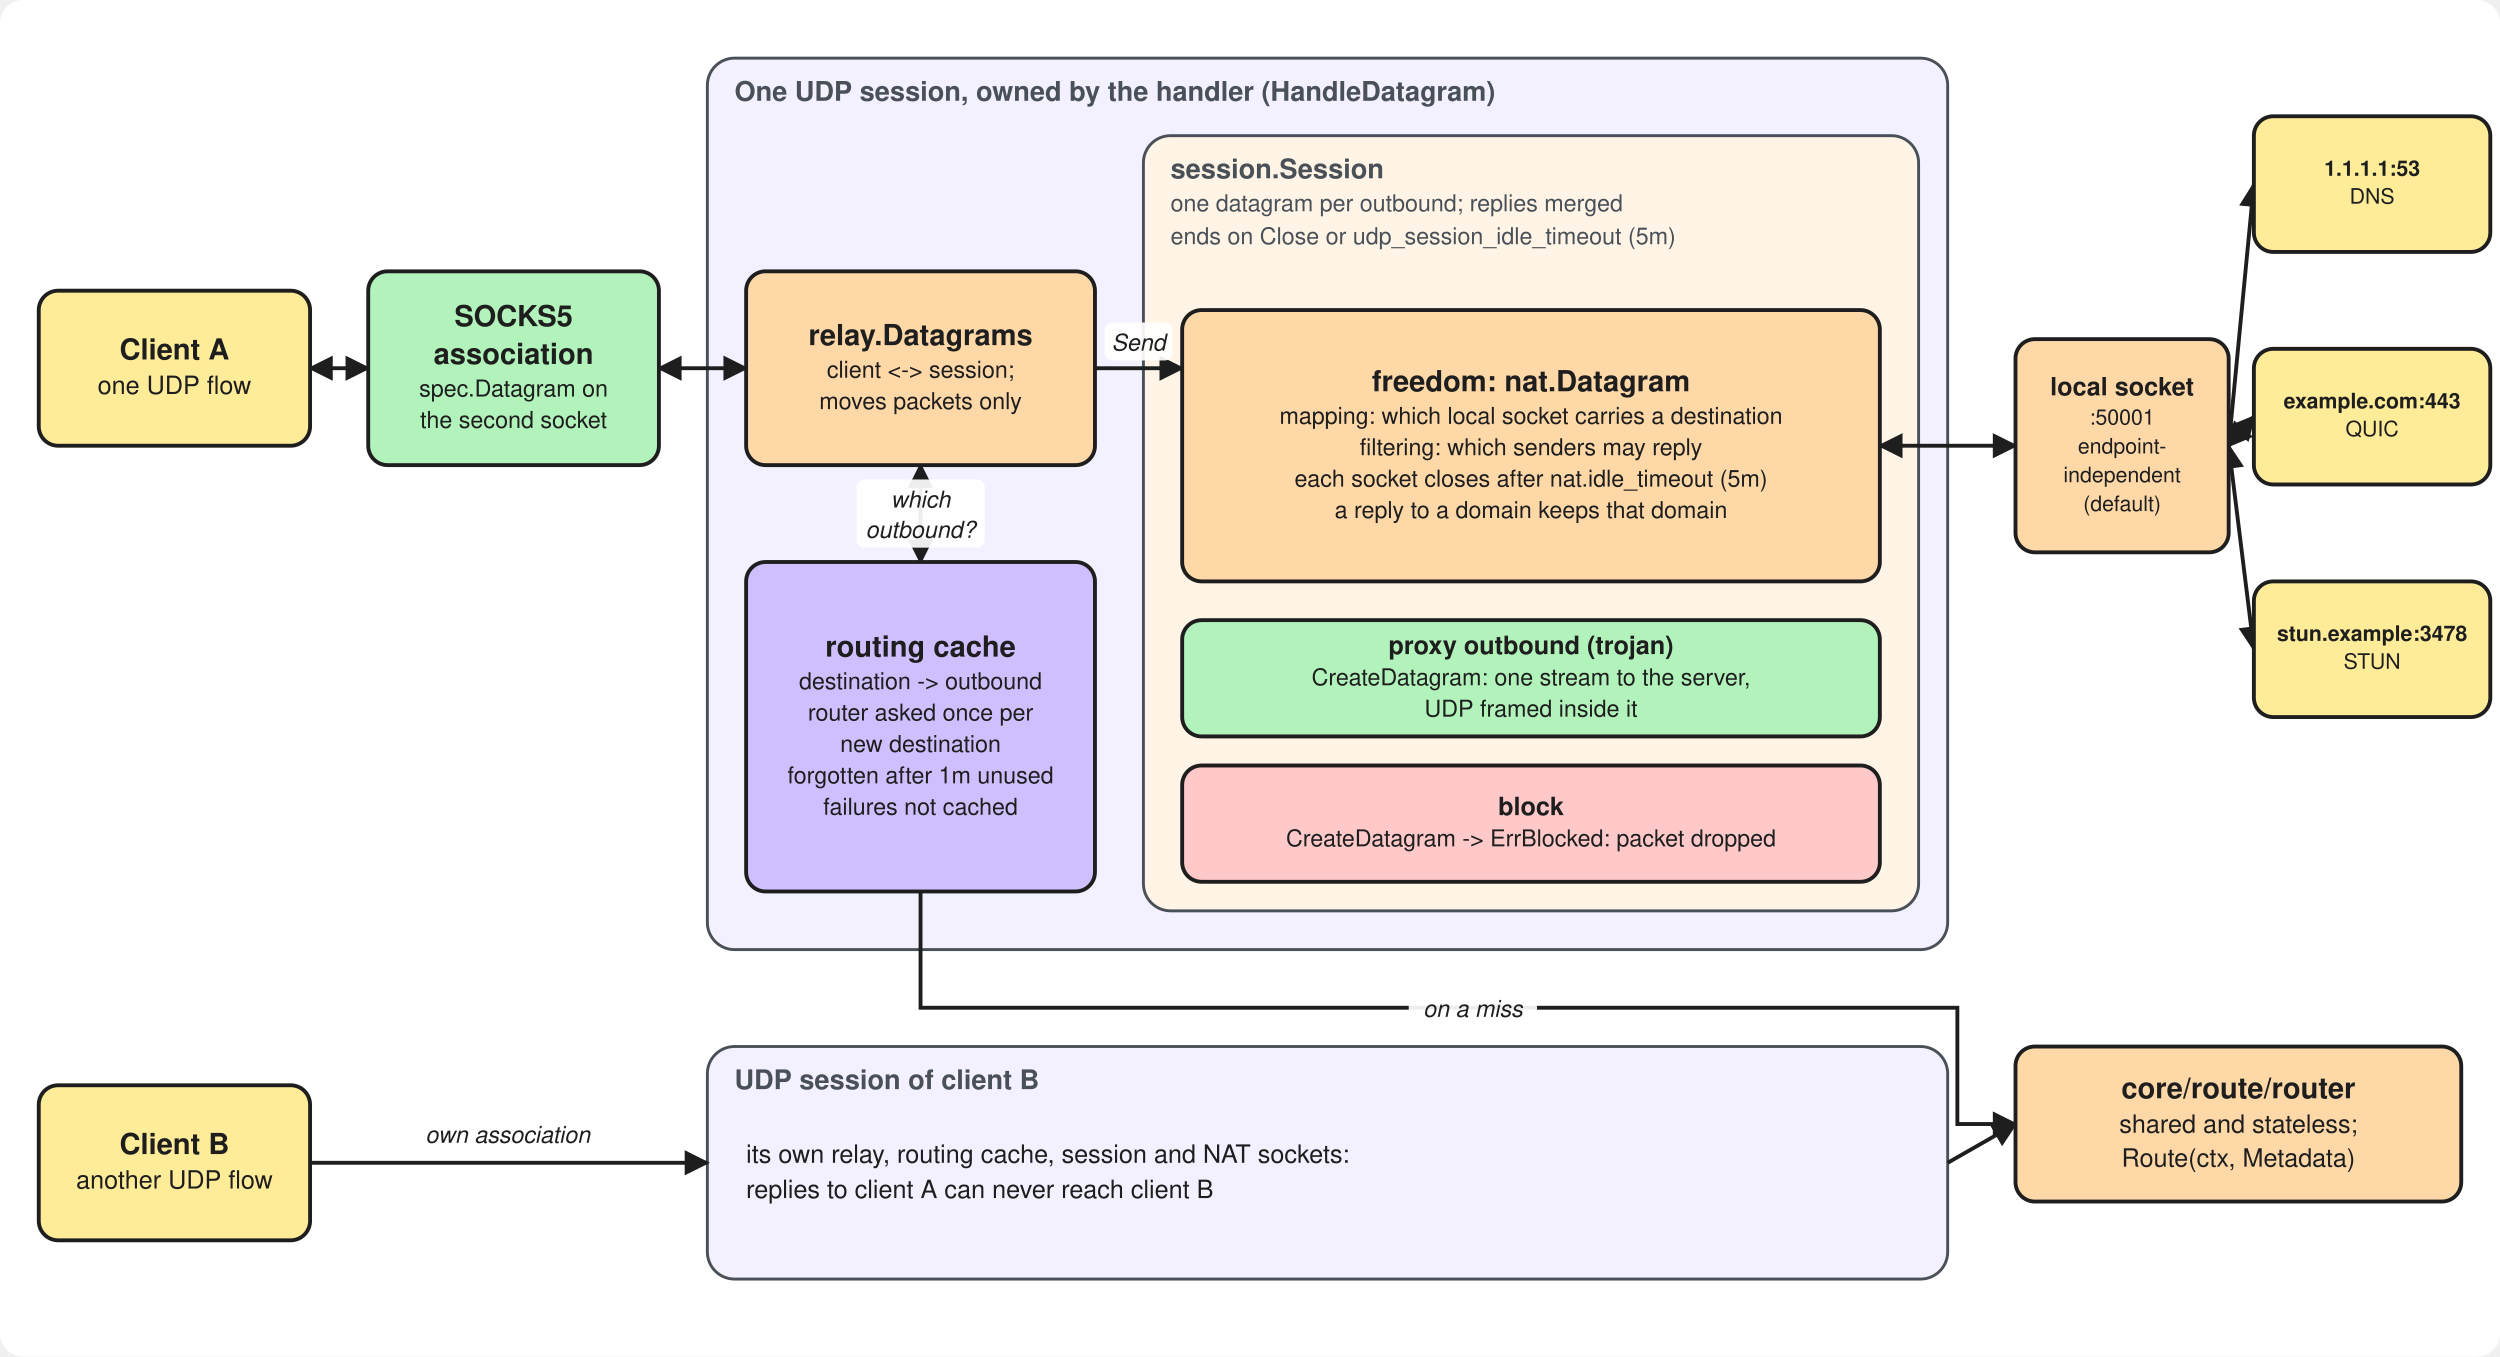
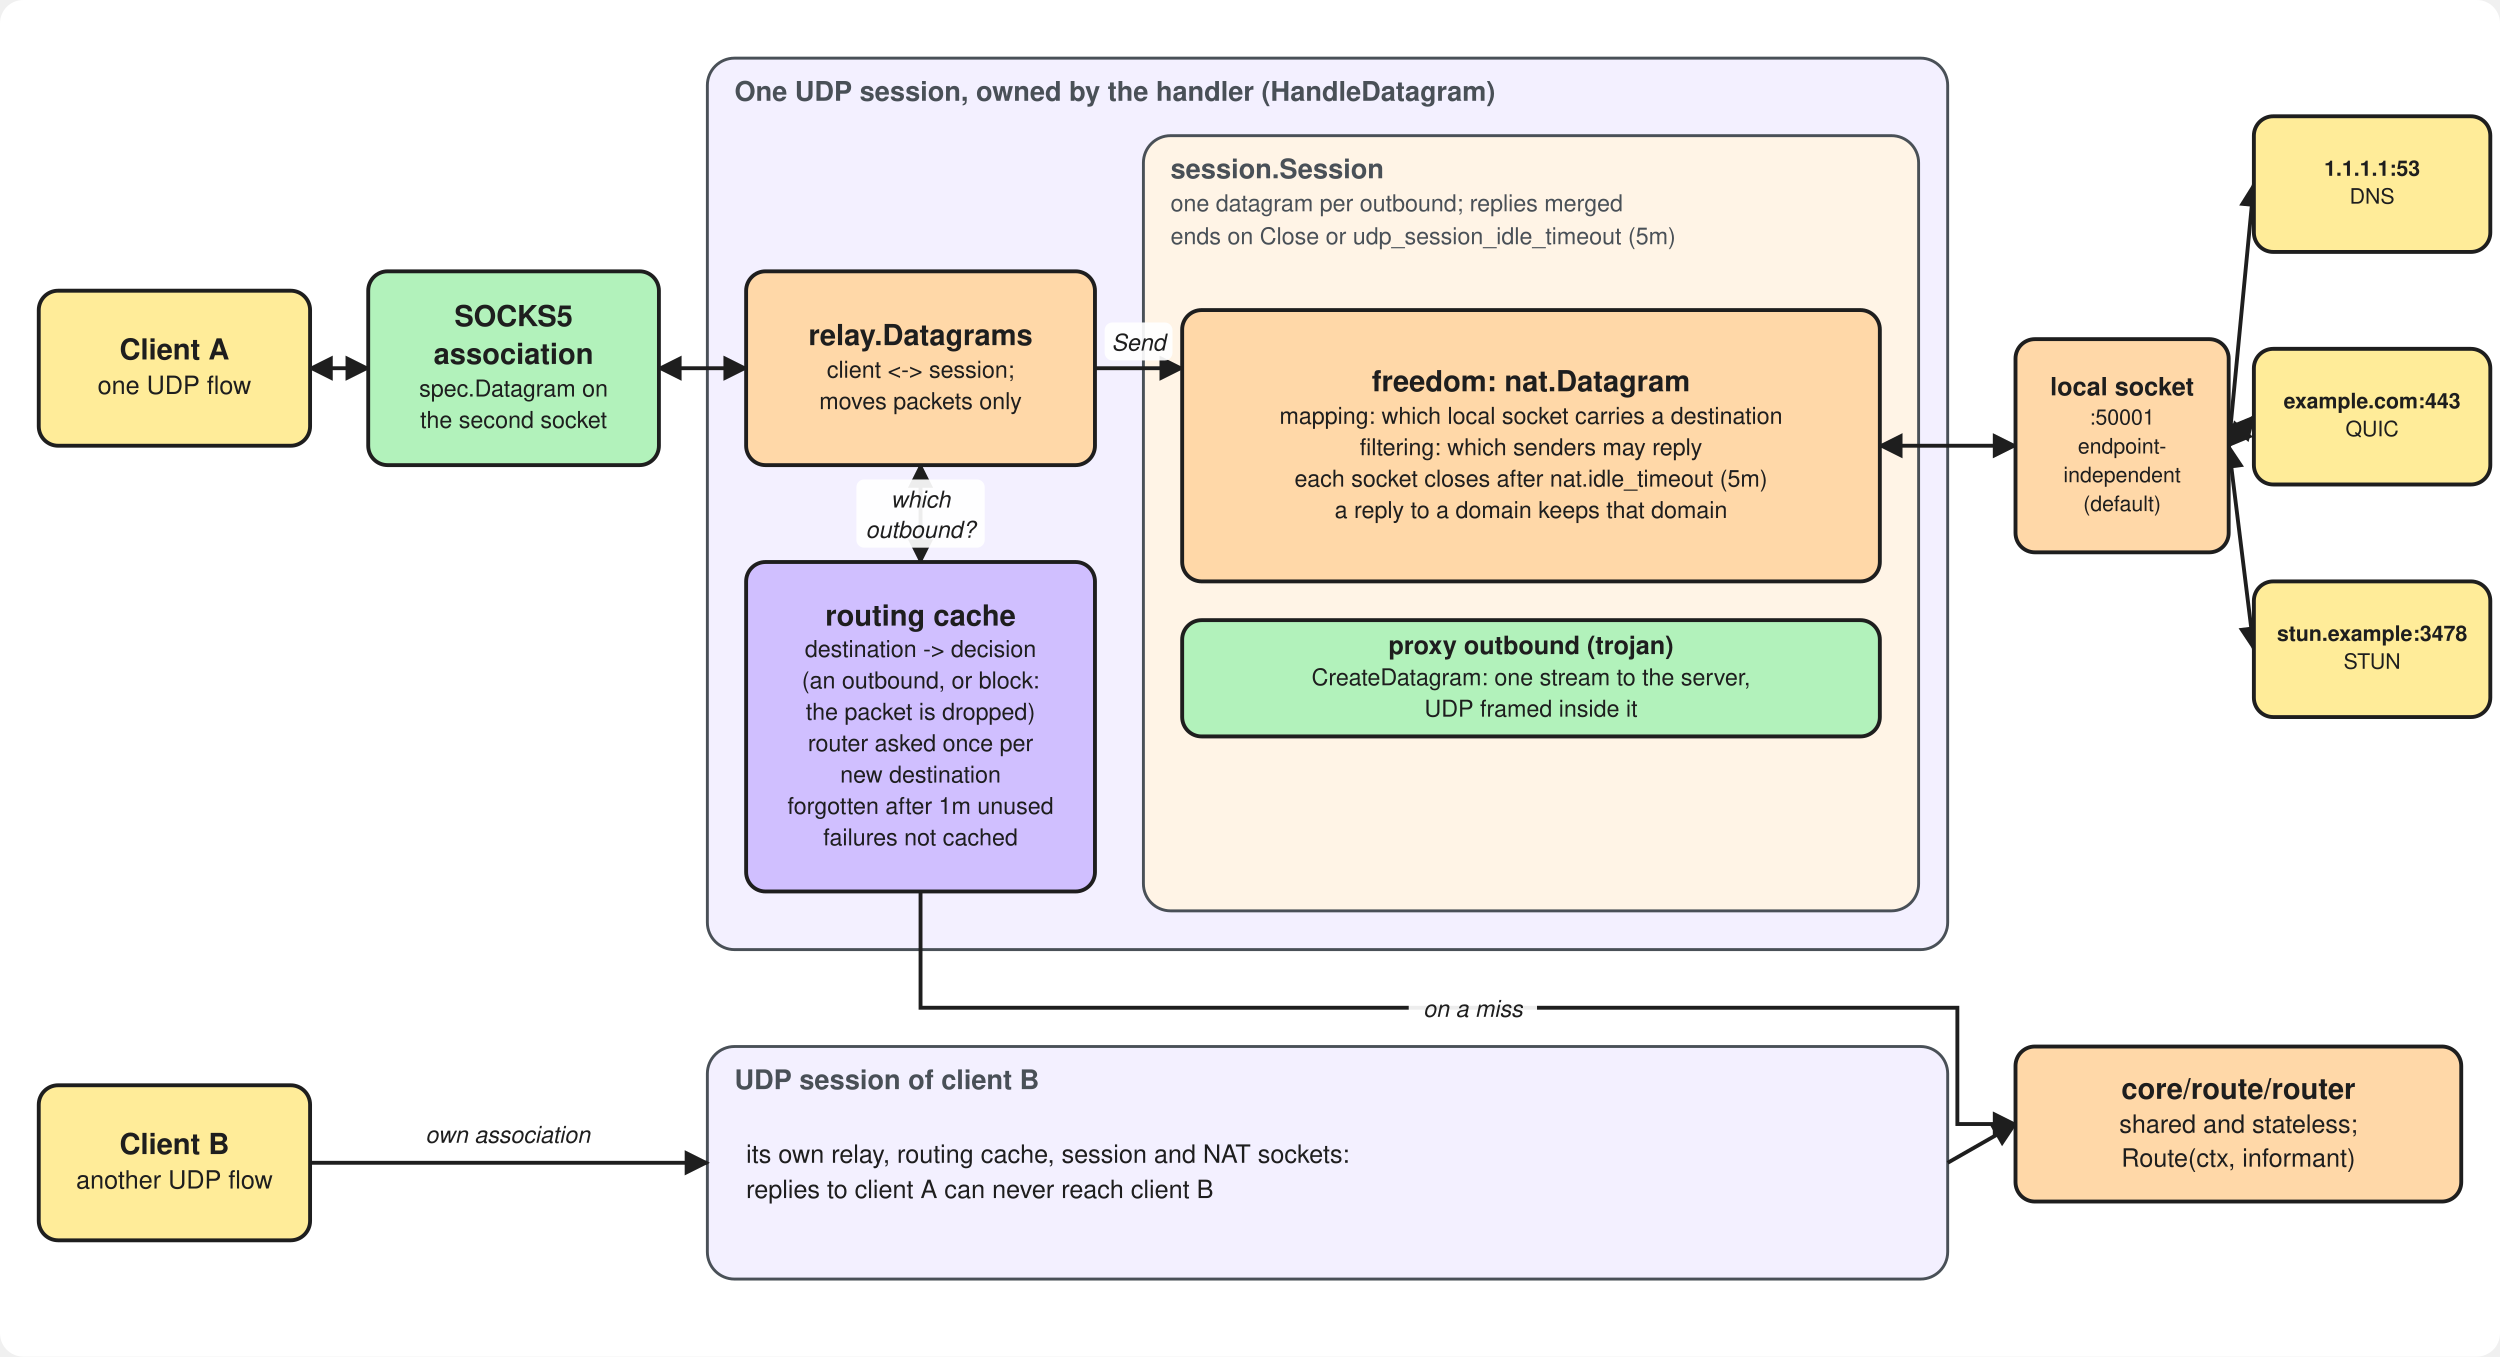
<svg xmlns="http://www.w3.org/2000/svg" viewBox="0 0 1290 700" width="1290" height="700" role="img" aria-label="What one UDP session is made of">
  <defs>
    <marker id="h0" viewBox="0 0 10 10" refX="9" refY="5" markerUnits="userSpaceOnUse" markerWidth="13" markerHeight="13" orient="auto-start-reverse">
      <path d="M0,0 L10,5 L0,10 z" fill="#1e1e1e" />
    </marker>
    <marker id="h1" viewBox="0 0 10 10" refX="9" refY="5" markerUnits="userSpaceOnUse" markerWidth="13" markerHeight="13" orient="auto-start-reverse">
      <path d="M0,0 L10,5 L0,10 z" fill="#c92a2a" />
    </marker>
    <marker id="h2" viewBox="0 0 10 10" refX="9" refY="5" markerUnits="userSpaceOnUse" markerWidth="13" markerHeight="13" orient="auto-start-reverse">
      <path d="M0,0 L10,5 L0,10 z" fill="#495057" />
    </marker>
  </defs>
  <rect x="0" y="0" width="1290" height="700" rx="12" fill="#ffffff" />
  <g font-family="Helvetica, Arial, sans-serif" fill="#1e1e1e">
    <rect x="365" y="30" width="640" height="460" rx="14" fill="#f3f0ff" stroke="#495057" stroke-width="1.5" />
    <text x="379" y="52" font-size="14" font-weight="bold" fill="#495057">One UDP session, owned by the handler (HandleDatagram)</text>
    <rect x="590" y="70" width="400" height="400" rx="14" fill="#fff4e6" stroke="#495057" stroke-width="1.5" />
    <text x="604" y="92" font-size="14" font-weight="bold" fill="#495057">session.Session</text>
    <text x="604" y="109" font-size="12" fill="#495057">one datagram per outbound; replies merged</text>
    <text x="604" y="126" font-size="12" fill="#495057">ends on Close or udp_session_idle_timeout (5m)</text>
    <rect x="365" y="540" width="640" height="120" rx="14" fill="#f3f0ff" stroke="#495057" stroke-width="1.5" />
    <text x="379" y="562" font-size="14" font-weight="bold" fill="#495057">UDP session of client B</text>
    <polyline points="160,190.0 190,190.0" fill="none" stroke="#1e1e1e" stroke-width="2" marker-end="url(#h0)" marker-start="url(#h0)" />
    <polyline points="340,190.0 385,190.0" fill="none" stroke="#1e1e1e" stroke-width="2" marker-end="url(#h0)" marker-start="url(#h0)" />
    <polyline points="475.0,240 475.0,290" fill="none" stroke="#1e1e1e" stroke-width="2" marker-end="url(#h0)" marker-start="url(#h0)" />
    <polyline points="565,190.0 610,190.0" fill="none" stroke="#1e1e1e" stroke-width="2" marker-end="url(#h0)" />
    <polyline points="970,230.0 1040,230.0" fill="none" stroke="#1e1e1e" stroke-width="2" marker-end="url(#h0)" marker-start="url(#h0)" />
    <polyline points="1150,230.0 1163,95.0" fill="none" stroke="#1e1e1e" stroke-width="2" marker-end="url(#h0)" marker-start="url(#h0)" />
    <polyline points="1150,230.0 1163,215.0" fill="none" stroke="#1e1e1e" stroke-width="2" marker-end="url(#h0)" marker-start="url(#h0)" />
    <polyline points="1150,230.0 1163,335.0" fill="none" stroke="#1e1e1e" stroke-width="2" marker-end="url(#h0)" marker-start="url(#h0)" />
    <polyline points="475.0,460 475,520 1010,520 1010,580 1040,580.0" fill="none" stroke="#1e1e1e" stroke-width="2" marker-end="url(#h0)" />
    <polyline points="160,600.0 365,600" fill="none" stroke="#1e1e1e" stroke-width="2" marker-end="url(#h0)" />
    <polyline points="1005,600 1040,580.0" fill="none" stroke="#1e1e1e" stroke-width="2" marker-end="url(#h0)" />
    <rect x="20" y="150" width="140" height="80" rx="10" fill="#ffec99" stroke="#1e1e1e" stroke-width="2" />
    <text x="90.0" y="185.5" text-anchor="middle" font-size="15" font-weight="bold">Client A</text>
    <text x="90.0" y="203.3" text-anchor="middle" font-size="13">one UDP flow</text>
    <rect x="190" y="140" width="150" height="100" rx="10" fill="#b2f2bb" stroke="#1e1e1e" stroke-width="2" />
    <text x="265.0" y="168.3" text-anchor="middle" font-size="15" font-weight="bold">SOCKS5</text>
    <text x="265.0" y="187.8" text-anchor="middle" font-size="15" font-weight="bold">association</text>
    <text x="265.0" y="204.6" text-anchor="middle" font-size="12">spec.Datagram on</text>
    <text x="265.0" y="220.8" text-anchor="middle" font-size="12">the second socket</text>
    <rect x="385" y="140" width="180" height="100" rx="10" fill="#ffd8a8" stroke="#1e1e1e" stroke-width="2" />
    <text x="475.0" y="178.1" text-anchor="middle" font-size="15" font-weight="bold">relay.Datagrams</text>
    <text x="475.0" y="194.9" text-anchor="middle" font-size="12">client &lt;-&gt; session;</text>
    <text x="475.0" y="211.1" text-anchor="middle" font-size="12">moves packets only</text>
    <rect x="385" y="290" width="180" height="170" rx="10" fill="#d0bfff" stroke="#1e1e1e" stroke-width="2" />
-     <text x="475.0" y="338.8" text-anchor="middle" font-size="15" font-weight="bold">routing cache</text>
-     <text x="475.0" y="355.6" text-anchor="middle" font-size="12">destination -&gt; outbound</text>
-     <text x="475.0" y="371.8" text-anchor="middle" font-size="12">router asked once per</text>
-     <text x="475.0" y="388.0" text-anchor="middle" font-size="12">new destination</text>
-     <text x="475.0" y="404.2" text-anchor="middle" font-size="12">forgotten after 1m unused</text>
-     <text x="475.0" y="420.4" text-anchor="middle" font-size="12">failures not cached</text>
+     <text x="475.0" y="322.8" text-anchor="middle" font-size="15" font-weight="bold">routing cache</text>
+     <text x="475.0" y="339" text-anchor="middle" font-size="12">destination -&gt; decision</text>
+     <text x="475.0" y="355.2" text-anchor="middle" font-size="12">(an outbound, or block:</text>
+     <text x="475.0" y="371.4" text-anchor="middle" font-size="12">the packet is dropped)</text>
+     <text x="475.0" y="387.6" text-anchor="middle" font-size="12">router asked once per</text>
+     <text x="475.0" y="403.8" text-anchor="middle" font-size="12">new destination</text>
+     <text x="475.0" y="420" text-anchor="middle" font-size="12">forgotten after 1m unused</text>
+     <text x="475.0" y="436.2" text-anchor="middle" font-size="12">failures not cached</text>
    <rect x="610" y="160" width="360" height="140" rx="10" fill="#ffd8a8" stroke="#1e1e1e" stroke-width="2" />
    <text x="790.0" y="201.9" text-anchor="middle" font-size="15" font-weight="bold">freedom: nat.Datagram</text>
    <text x="790.0" y="218.7" text-anchor="middle" font-size="12">mapping: which local socket carries a destination</text>
    <text x="790.0" y="234.9" text-anchor="middle" font-size="12">filtering: which senders may reply</text>
    <text x="790.0" y="251.1" text-anchor="middle" font-size="12">each socket closes after nat.idle_timeout (5m)</text>
    <text x="790.0" y="267.3" text-anchor="middle" font-size="12">a reply to a domain keeps that domain</text>
    <rect x="610" y="320" width="360" height="60" rx="10" fill="#b2f2bb" stroke="#1e1e1e" stroke-width="2" />
    <text x="790.0" y="337.5" text-anchor="middle" font-size="13" font-weight="bold">proxy outbound (trojan)</text>
    <text x="790.0" y="353.6" text-anchor="middle" font-size="12">CreateDatagram: one stream to the server,</text>
    <text x="790.0" y="369.8" text-anchor="middle" font-size="12">UDP framed inside it</text>
-     <rect x="610" y="395" width="360" height="60" rx="10" fill="#ffc9c9" stroke="#1e1e1e" stroke-width="2" />
-     <text x="790.0" y="420.6" text-anchor="middle" font-size="13" font-weight="bold">block</text>
-     <text x="790.0" y="436.7" text-anchor="middle" font-size="12">CreateDatagram -&gt; ErrBlocked: packet dropped</text>
    <rect x="1040" y="175" width="110" height="110" rx="10" fill="#ffd8a8" stroke="#1e1e1e" stroke-width="2" />
    <text x="1095.0" y="204.0" text-anchor="middle" font-size="13" font-weight="bold">local socket</text>
    <text x="1095.0" y="219.1" text-anchor="middle" font-size="11">:50001</text>
    <text x="1095.0" y="234.0" text-anchor="middle" font-size="11">endpoint-</text>
    <text x="1095.0" y="248.8" text-anchor="middle" font-size="11">independent</text>
    <text x="1095.0" y="263.7" text-anchor="middle" font-size="11">(default)</text>
    <rect x="1163" y="60" width="122" height="70" rx="10" fill="#ffec99" stroke="#1e1e1e" stroke-width="2" />
    <text x="1224.0" y="90.7" text-anchor="middle" font-size="11" font-weight="bold">1.1.1.1:53</text>
    <text x="1224.0" y="105.1" text-anchor="middle" font-size="11">DNS</text>
    <rect x="1163" y="180" width="122" height="70" rx="10" fill="#ffec99" stroke="#1e1e1e" stroke-width="2" />
    <text x="1224.0" y="210.7" text-anchor="middle" font-size="11" font-weight="bold">example.com:443</text>
    <text x="1224.0" y="225.1" text-anchor="middle" font-size="11">QUIC</text>
    <rect x="1163" y="300" width="122" height="70" rx="10" fill="#ffec99" stroke="#1e1e1e" stroke-width="2" />
    <text x="1224.0" y="330.7" text-anchor="middle" font-size="11" font-weight="bold">stun.example:3478</text>
    <text x="1224.0" y="345.1" text-anchor="middle" font-size="11">STUN</text>
    <rect x="1040" y="540" width="230" height="80" rx="10" fill="#ffd8a8" stroke="#1e1e1e" stroke-width="2" />
-     <text x="1155.0" y="566.7" text-anchor="middle" font-size="15" font-weight="bold">core/route/router</text>
+     <text x="1155.0" y="567" text-anchor="middle" font-size="15" font-weight="bold">core/route/router</text>
    <text x="1155.0" y="584.5" text-anchor="middle" font-size="13">shared and stateless;</text>
-     <text x="1155.0" y="602.0" text-anchor="middle" font-size="13">Route(ctx, Metadata)</text>
+     <text x="1155.0" y="602" text-anchor="middle" font-size="13">Route(ctx, informant)</text>
    <rect x="20" y="560" width="140" height="80" rx="10" fill="#ffec99" stroke="#1e1e1e" stroke-width="2" />
    <text x="90.0" y="595.5" text-anchor="middle" font-size="15" font-weight="bold">Client B</text>
    <text x="90.0" y="613.3" text-anchor="middle" font-size="13">another UDP flow</text>
    <text x="385" y="600.0" text-anchor="start" font-size="13" fill="#1e1e1e">its own relay, routing cache, session and NAT sockets:</text>
    <text x="385" y="618.2" text-anchor="start" font-size="13" fill="#1e1e1e">replies to client A can never reach client B</text>
    <rect x="441.9" y="247.4" width="66.2" height="35.2" rx="4" fill="#ffffff" opacity="0.92" />
    <text x="475" y="261.9" text-anchor="middle" font-size="12" font-style="italic" fill="#1e1e1e">which</text>
    <text x="475" y="277.5" text-anchor="middle" font-size="12" font-style="italic" fill="#1e1e1e">outbound?</text>
    <rect x="570.0" y="166.4" width="35.0" height="19.6" rx="4" fill="#ffffff" opacity="0.92" />
    <text x="587.5" y="180.9" text-anchor="middle" font-size="12" font-style="italic" fill="#1e1e1e">Send</text>
    <rect x="726.9" y="510.2" width="66.2" height="19.6" rx="4" fill="#ffffff" opacity="0.92" />
    <text x="760" y="524.7" text-anchor="middle" font-size="12" font-style="italic" fill="#1e1e1e">on a miss</text>
    <rect x="210.2" y="575.2" width="103.6" height="19.6" rx="4" fill="#ffffff" opacity="0.92" />
    <text x="262" y="589.7" text-anchor="middle" font-size="12" font-style="italic" fill="#1e1e1e">own association</text>
  </g>
</svg>
